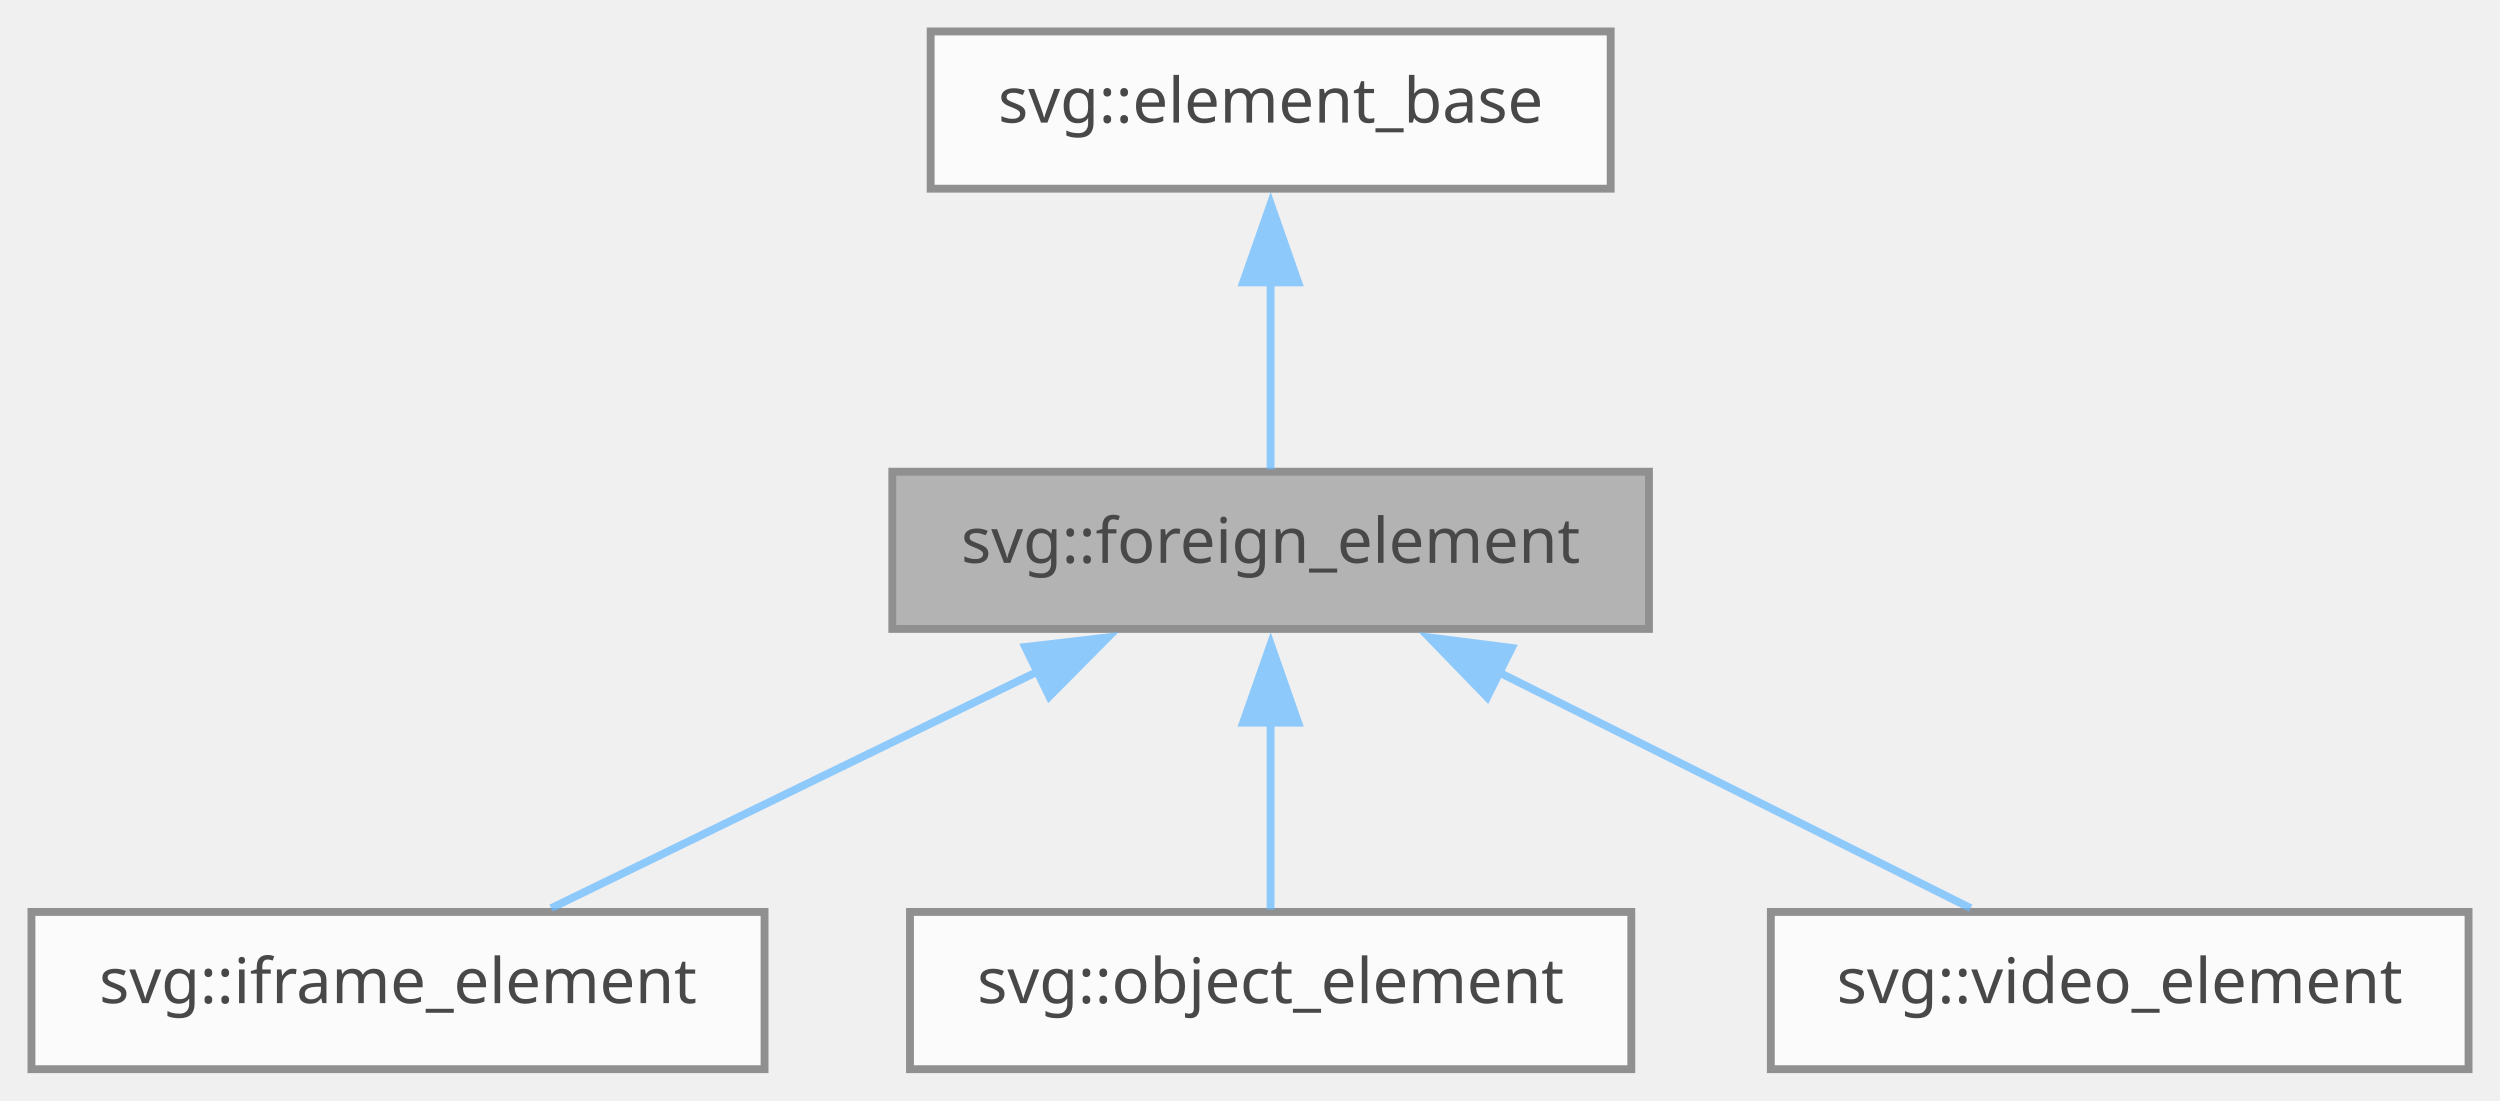
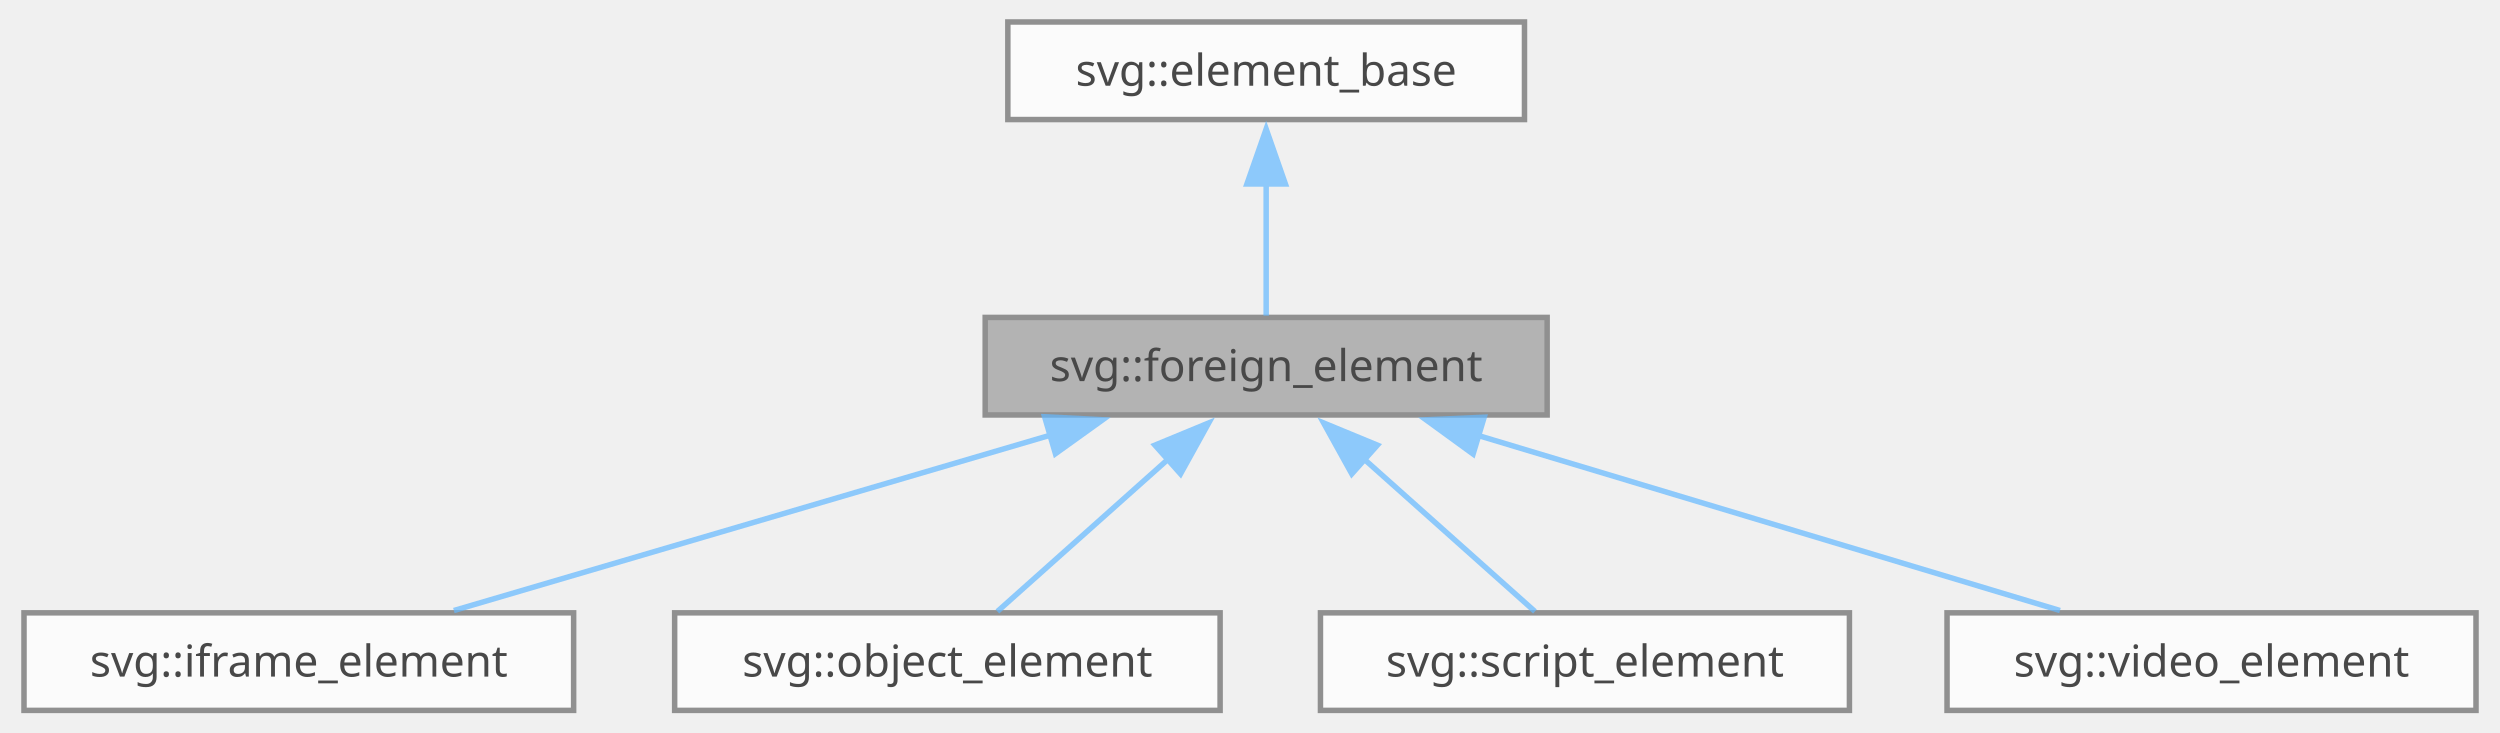
- <svg xmlns="http://www.w3.org/2000/svg" xmlns:xlink="http://www.w3.org/1999/xlink" width="318pt" height="140pt" viewBox="0.00 0.00 318.00 140.00">
+ <svg xmlns="http://www.w3.org/2000/svg" xmlns:xlink="http://www.w3.org/1999/xlink" width="454pt" height="133pt" viewBox="0.00 0.00 454.12 133.25">
  <svg id="main" version="1.1" xml:space="preserve">
    <style type="text/css">
.node, .edge {opacity: 0.7;}
.node.selected, .edge.selected {opacity: 1;}
.edge:hover path { stroke: red; }
.edge:hover polygon { stroke: red; fill: red; }
</style>
    <svg id="graph" class="graph">
-       <g id="graph0" class="graph" transform="scale(1 1) rotate(0) translate(4 136)">
+       <g id="graph0" class="graph" transform="scale(1 1) rotate(0) translate(4 129.25)">
        <g id="Node000001" class="node">
          <g id="a_Node000001">
            <a xlink:title=" ">
-               <polygon fill="#999999" stroke="#666666" points="205.75,-76 109.5,-76 109.5,-56 205.75,-56 205.75,-76" />
-               <text text-anchor="middle" x="157.62" y="-64.4" font-family="SourceSans" font-size="8.00">svg::foreign_element</text>
+               <polygon fill="#999999" stroke="#666666" points="277.12,-71.5 174.88,-71.5 174.88,-53.75 277.12,-53.75 277.12,-71.5" />
+               <text text-anchor="middle" x="226" y="-59.9" font-family="SourceSans" font-size="8.00">svg::foreign_element</text>
            </a>
          </g>
        </g>
        <g id="Node000003" class="node">
          <g id="a_Node000003">
            <a xlink:href="group__elements.html#structsvg_1_1iframe__element" target="_top" xlink:title="iframe HTML object embedded in SVG container. NB: HTML elements video/audio/iframe/canvas can be used...">
-               <polygon fill="white" stroke="#666666" points="93.25,-20 0,-20 0,0 93.25,0 93.25,-20" />
-               <text text-anchor="middle" x="46.62" y="-8.4" font-family="SourceSans" font-size="8.00">svg::iframe_element</text>
+               <polygon fill="white" stroke="#666666" points="100,-17.75 0,-17.75 0,0 100,0 100,-17.75" />
+               <text text-anchor="middle" x="50" y="-6.15" font-family="SourceSans" font-size="8.00">svg::iframe_element</text>
            </a>
          </g>
        </g>
        <g id="edge2_Node000001_Node000003" class="edge">
          <g id="a_edge2_Node000001_Node000003">
            <a xlink:title=" ">
-               <path fill="none" stroke="#63b8ff" d="M128.05,-50.61C108.43,-41.07 83.24,-28.81 66.11,-20.48" />
-               <polygon fill="#63b8ff" stroke="#63b8ff" points="126.41,-53.7 136.93,-54.93 129.47,-47.41 126.41,-53.7" />
+               <path fill="none" stroke="#63b8ff" d="M186.68,-50.06C153.75,-40.38 107.56,-26.8 78.21,-18.17" />
+               <polygon fill="#63b8ff" stroke="#63b8ff" points="185.69,-53.42 196.27,-52.88 187.66,-46.7 185.69,-53.42" />
            </a>
          </g>
        </g>
        <g id="Node000004" class="node">
          <g id="a_Node000004">
            <a xlink:href="group__elements.html#structsvg_1_1object__element" target="_top" xlink:title="HTML object embedded in SVG container. Unlike image_elements, object_elements are not locked down for...">
-               <polygon fill="white" stroke="#666666" points="203.5,-20 111.75,-20 111.75,0 203.5,0 203.5,-20" />
-               <text text-anchor="middle" x="157.62" y="-8.4" font-family="SourceSans" font-size="8.00">svg::object_element</text>
+               <polygon fill="white" stroke="#666666" points="217.62,-17.75 118.38,-17.75 118.38,0 217.62,0 217.62,-17.75" />
+               <text text-anchor="middle" x="168" y="-6.15" font-family="SourceSans" font-size="8.00">svg::object_element</text>
            </a>
          </g>
        </g>
        <g id="edge3_Node000001_Node000004" class="edge">
          <g id="a_edge3_Node000001_Node000004">
            <a xlink:title=" ">
-               <path fill="none" stroke="#63b8ff" d="M157.62,-44.13C157.62,-35.9 157.62,-26.85 157.62,-20.3" />
-               <polygon fill="#63b8ff" stroke="#63b8ff" points="154.13,-44.08 157.63,-54.08 161.13,-44.08 154.13,-44.08" />
+               <path fill="none" stroke="#63b8ff" d="M208.37,-45.89C198.05,-36.69 185.45,-25.45 177.1,-18" />
+               <polygon fill="#63b8ff" stroke="#63b8ff" points="205.76,-48.26 215.55,-52.3 210.42,-43.03 205.76,-48.26" />
            </a>
          </g>
        </g>
        <g id="Node000005" class="node">
          <g id="a_Node000005">
-             <a xlink:href="group__elements.html#structsvg_1_1video__element" target="_top" xlink:title="video HTML object embedded in SVG container. NB: HTML elements video/audio/iframe/canvas can be used ...">
-               <polygon fill="white" stroke="#666666" points="310,-20 221.25,-20 221.25,0 310,0 310,-20" />
-               <text text-anchor="middle" x="265.62" y="-8.4" font-family="SourceSans" font-size="8.00">svg::video_element</text>
+             <a xlink:href="group__elements.html#structsvg_1_1script__element" target="_top" xlink:title=" ">
+               <polygon fill="white" stroke="#666666" points="332.12,-17.75 235.88,-17.75 235.88,0 332.12,0 332.12,-17.75" />
+               <text text-anchor="middle" x="284" y="-6.15" font-family="SourceSans" font-size="8.00">svg::script_element</text>
            </a>
          </g>
        </g>
        <g id="edge4_Node000001_Node000005" class="edge">
          <g id="a_edge4_Node000001_Node000005">
            <a xlink:title=" ">
-               <path fill="none" stroke="#63b8ff" d="M186.66,-50.48C205.71,-40.96 230.07,-28.78 246.67,-20.48" />
-               <polygon fill="#63b8ff" stroke="#63b8ff" points="185.17,-47.31 177.79,-54.92 188.3,-53.58 185.17,-47.31" />
+               <path fill="none" stroke="#63b8ff" d="M243.63,-45.89C253.95,-36.69 266.55,-25.45 274.9,-18" />
+               <polygon fill="#63b8ff" stroke="#63b8ff" points="241.58,-43.03 236.45,-52.3 246.24,-48.26 241.58,-43.03" />
+             </a>
+           </g>
+         </g>
+         <g id="Node000006" class="node">
+           <g id="a_Node000006">
+             <a xlink:href="group__elements.html#structsvg_1_1video__element" target="_top" xlink:title="video HTML object embedded in SVG container. NB: HTML elements video/audio/iframe/canvas can be used ...">
+               <polygon fill="white" stroke="#666666" points="446.12,-17.75 349.88,-17.75 349.88,0 446.12,0 446.12,-17.75" />
+               <text text-anchor="middle" x="398" y="-6.15" font-family="SourceSans" font-size="8.00">svg::video_element</text>
+             </a>
+           </g>
+         </g>
+         <g id="edge5_Node000001_Node000006" class="edge">
+           <g id="a_edge5_Node000001_Node000006">
+             <a xlink:title=" ">
+               <path fill="none" stroke="#63b8ff" d="M264.43,-50.06C296.61,-40.38 341.75,-26.8 370.43,-18.17" />
+               <polygon fill="#63b8ff" stroke="#63b8ff" points="263.65,-46.64 255.08,-52.87 265.67,-53.34 263.65,-46.64" />
            </a>
          </g>
        </g>
        <g id="Node000002" class="node">
          <g id="a_Node000002">
            <a xlink:href="group__elements.html#structsvg_1_1element__base" target="_top" xlink:title="Abstract base class for all SVG Elements.">
-               <polygon fill="white" stroke="#666666" points="200.88,-132 114.38,-132 114.38,-112 200.88,-112 200.88,-132" />
-               <text text-anchor="middle" x="157.62" y="-120.4" font-family="SourceSans" font-size="8.00">svg::element_base</text>
+               <polygon fill="white" stroke="#666666" points="273,-125.25 179,-125.25 179,-107.5 273,-107.5 273,-125.25" />
+               <text text-anchor="middle" x="226" y="-113.65" font-family="SourceSans" font-size="8.00">svg::element_base</text>
            </a>
          </g>
        </g>
        <g id="edge1_Node000001_Node000002" class="edge">
          <g id="a_edge1_Node000001_Node000002">
            <a xlink:title=" ">
-               <path fill="none" stroke="#63b8ff" d="M157.62,-100.13C157.62,-91.9 157.62,-82.85 157.62,-76.3" />
-               <polygon fill="#63b8ff" stroke="#63b8ff" points="154.13,-100.08 157.63,-110.08 161.13,-100.08 154.13,-100.08" />
+               <path fill="none" stroke="#63b8ff" d="M226,-95.86C226,-87.54 226,-78.28 226,-71.82" />
+               <polygon fill="#63b8ff" stroke="#63b8ff" points="222.5,-95.78 226,-105.78 229.5,-95.78 222.5,-95.78" />
            </a>
          </g>
        </g>
      </g>
    </svg>
  </svg>
  <style type="text/css">

[data-mouse-over-selected='false'] { opacity: 0.7; }
[data-mouse-over-selected='true']  { opacity: 1.0; }

</style>
</svg>
